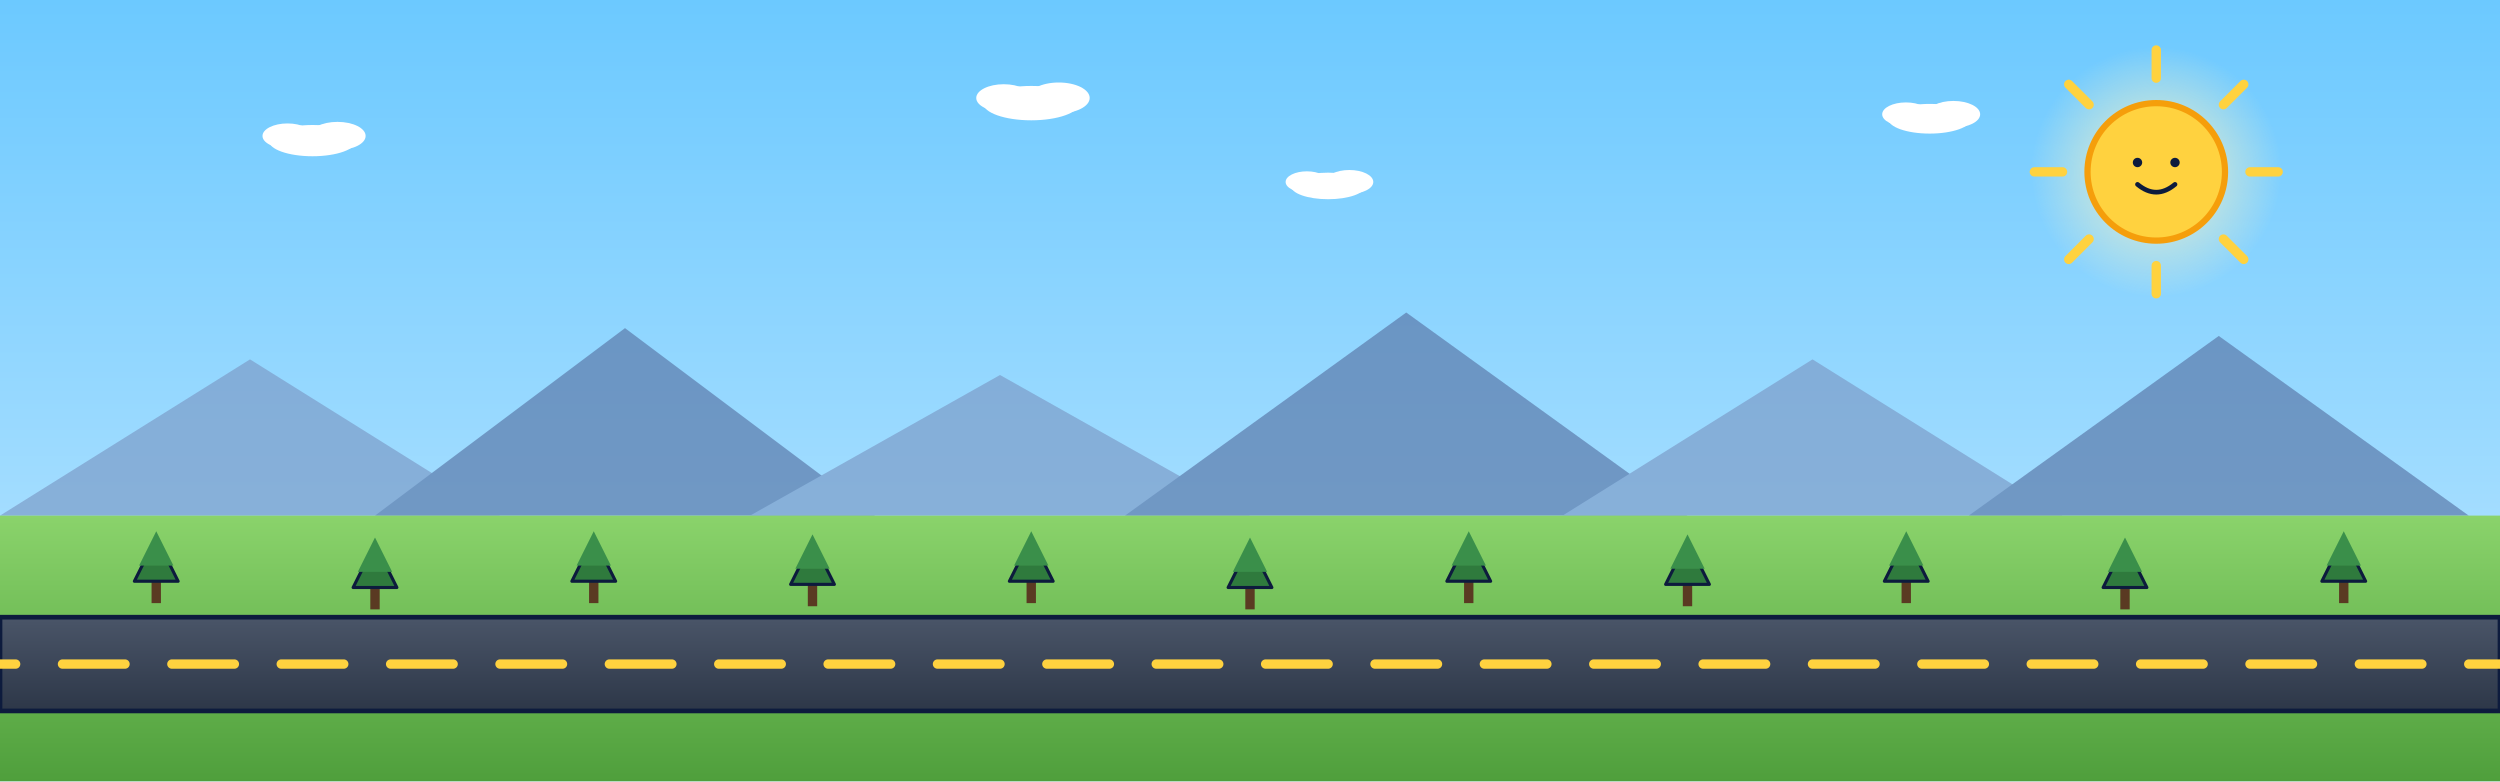
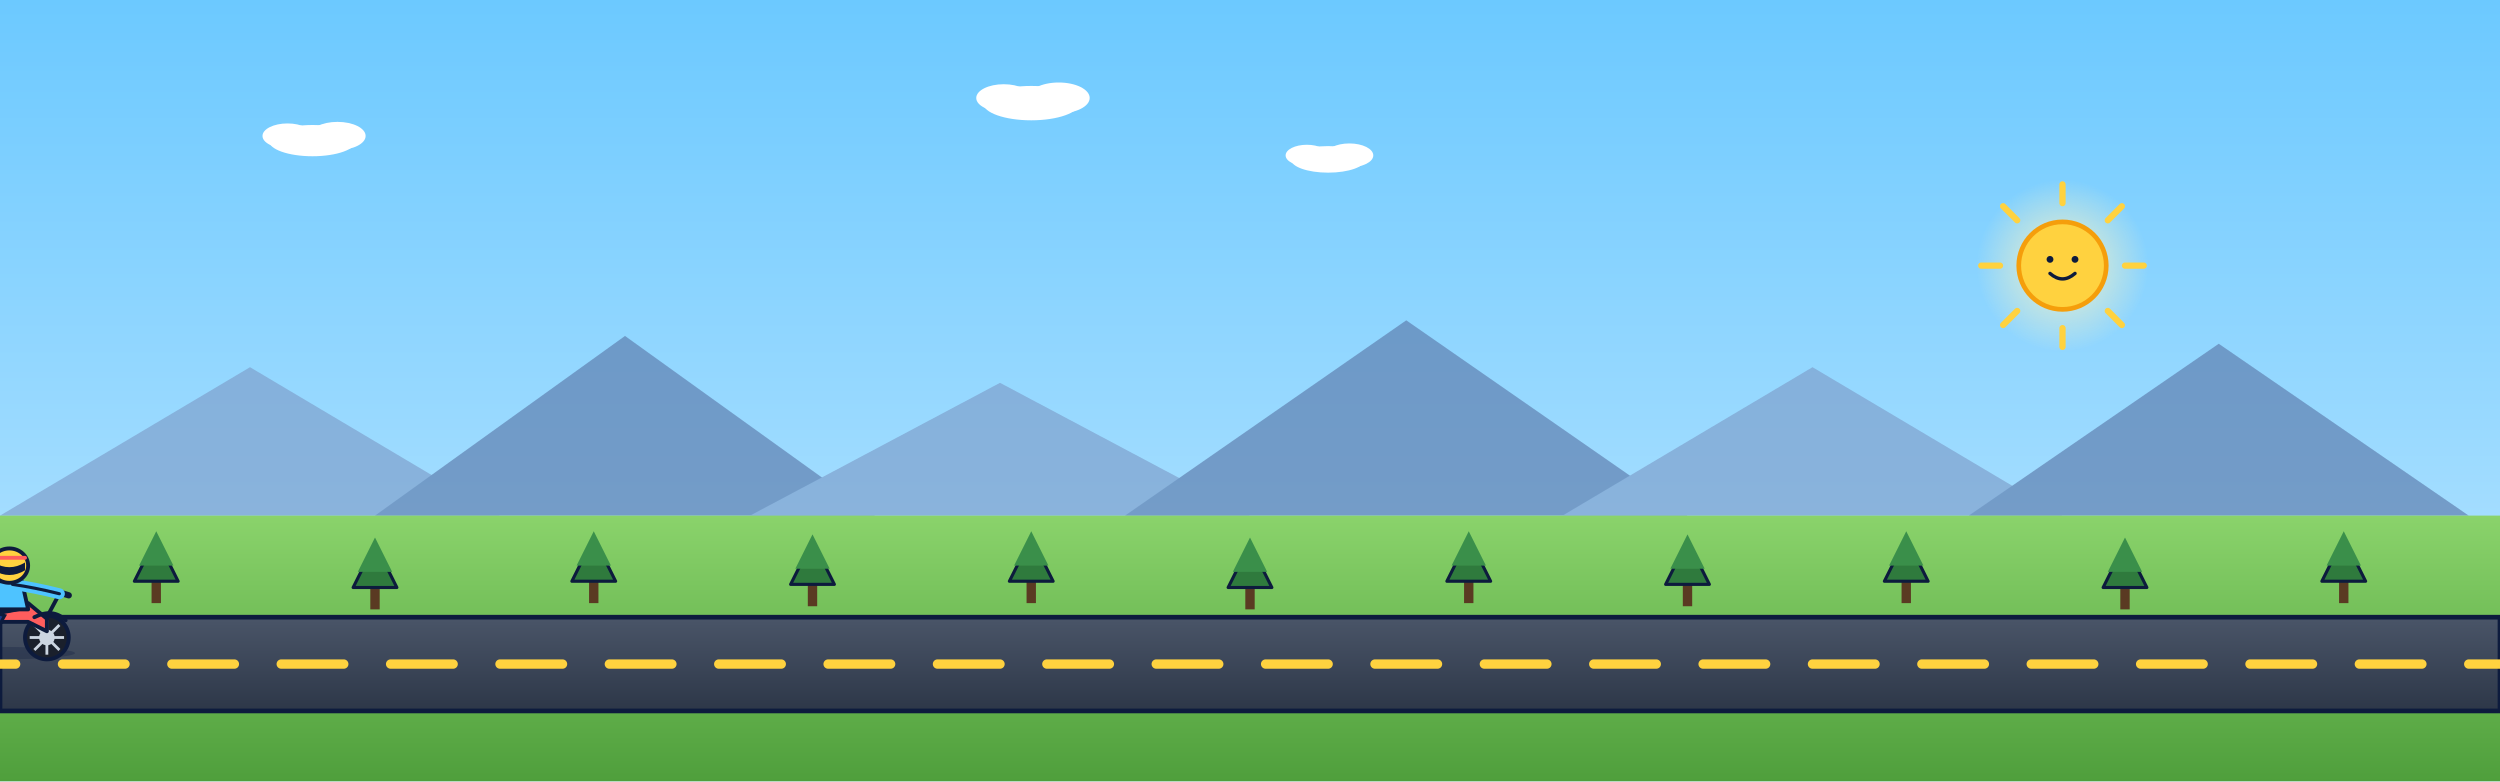
<svg xmlns="http://www.w3.org/2000/svg" viewBox="0 0 1600 500" preserveAspectRatio="xMidYMid slice">
  <defs>
    <linearGradient id="sky" x1="0" y1="0" x2="0" y2="1">
      <stop offset="0" stop-color="#6cc9ff" />
      <stop offset="1" stop-color="#bfe7ff" />
    </linearGradient>
    <linearGradient id="ground" x1="0" y1="0" x2="0" y2="1">
      <stop offset="0" stop-color="#8ad36b" />
      <stop offset="1" stop-color="#4f9f3c" />
    </linearGradient>
    <linearGradient id="road" x1="0" y1="0" x2="0" y2="1">
      <stop offset="0" stop-color="#4a5568" />
      <stop offset="1" stop-color="#2d3748" />
    </linearGradient>
    <radialGradient id="sunGlow" cx="0.5" cy="0.5" r="0.5">
      <stop offset="0" stop-color="#fff6c2" stop-opacity="0.9" />
      <stop offset="1" stop-color="#fff6c2" stop-opacity="0" />
    </radialGradient>
    <g id="tree">
      <rect x="-3" y="-6" width="6" height="14" fill="#5a3a22" />
      <polygon points="-14,-6 14,-6 0,-34" fill="#2f7a3d" stroke="#0d1b3d" stroke-width="2" stroke-linejoin="round" />
      <polygon points="-11,-16 11,-16 0,-38" fill="#3a8f4a" />
    </g>
    <g id="cloud" fill="#fff">
      <ellipse cx="0" cy="0" rx="28" ry="10" />
      <ellipse cx="-16" cy="-3" rx="16" ry="8" />
      <ellipse cx="16" cy="-3" rx="18" ry="9" />
    </g>
  </defs>
  <rect width="1600" height="500" fill="url(#sky)" />
-   <g transform="translate(1380,110)">
-     <circle r="80" fill="url(#sunGlow)" />
-     <g stroke="#ffd23f" stroke-width="6" stroke-linecap="round">
-       <line x1="0" y1="-60" x2="0" y2="-78" />
-       <line x1="0" y1="60" x2="0" y2="78" />
-       <line x1="-60" y1="0" x2="-78" y2="0" />
-       <line x1="60" y1="0" x2="78" y2="0" />
-       <line x1="-43" y1="-43" x2="-56" y2="-56" />
-       <line x1="43" y1="-43" x2="56" y2="-56" />
-       <line x1="-43" y1="43" x2="-56" y2="56" />
-       <line x1="43" y1="43" x2="56" y2="56" />
-       <animateTransform attributeName="transform" type="rotate" from="0" to="360" dur="40s" repeatCount="indefinite" />
+   <g transform="translate(1320,170)">
+     <circle r="55" fill="url(#sunGlow)" />
+     <g stroke="#ffd23f" stroke-width="4" stroke-linecap="round">
+       <line x1="0" y1="-40" x2="0" y2="-52" />
+       <line x1="0" y1="40" x2="0" y2="52" />
+       <line x1="-40" y1="0" x2="-52" y2="0" />
+       <line x1="40" y1="0" x2="52" y2="0" />
+       <line x1="-29" y1="-29" x2="-38" y2="-38" />
+       <line x1="29" y1="-29" x2="38" y2="-38" />
+       <line x1="-29" y1="29" x2="-38" y2="38" />
+       <line x1="29" y1="29" x2="38" y2="38" />
+       <animateTransform attributeName="transform" type="rotate" from="0" to="360" dur="50s" repeatCount="indefinite" />
    </g>
-     <circle r="44" fill="#ffd23f" stroke="#f59e0b" stroke-width="4" />
-     <circle cx="-12" cy="-6" r="3" fill="#0d1b3d" />
-     <circle cx="12" cy="-6" r="3" fill="#0d1b3d" />
-     <path d="M-12,8 Q0,18 12,8" stroke="#0d1b3d" stroke-width="3" stroke-linecap="round" fill="none" />
+     <circle r="28" fill="#ffd23f" stroke="#f59e0b" stroke-width="3" />
+     <circle cx="-8" cy="-4" r="2.2" fill="#0d1b3d" />
+     <circle cx="8" cy="-4" r="2.2" fill="#0d1b3d" />
+     <path d="M-8,5 Q0,12 8,5" stroke="#0d1b3d" stroke-width="2.2" stroke-linecap="round" fill="none" />
  </g>
-   <g>
-     <use href="#cloud" x="200" y="90">
-       <animate attributeName="x" from="1700" to="-100" dur="80s" repeatCount="indefinite" />
-     </use>
-     <use href="#cloud" x="600" y="60" transform="scale(1.1)">
-       <animate attributeName="x" from="1500" to="-100" dur="95s" repeatCount="indefinite" />
-     </use>
-     <use href="#cloud" x="1000" y="140" transform="scale(.85)">
-       <animate attributeName="x" from="1900" to="-100" dur="110s" repeatCount="indefinite" />
-     </use>
-     <use href="#cloud" x="1300" y="80" transform="scale(.95)">
-       <animate attributeName="x" from="1700" to="-100" dur="100s" repeatCount="indefinite" />
-     </use>
-   </g>
-   <g opacity=".7">
-     <polygon points="0,330 160,230 320,330" fill="#7c9cc9" />
-     <polygon points="240,330 400,210 560,330" fill="#5b7aab" />
-     <polygon points="480,330 640,240 800,330" fill="#7c9cc9" />
-     <polygon points="720,330 900,200 1080,330" fill="#5b7aab" />
-     <polygon points="1000,330 1160,230 1320,330" fill="#7c9cc9" />
-     <polygon points="1260,330 1420,215 1580,330" fill="#5b7aab" />
+   <use href="#cloud" x="200" y="90">
+     <animate attributeName="x" from="1700" to="-100" dur="90s" repeatCount="indefinite" />
+   </use>
+   <use href="#cloud" x="600" y="60" transform="scale(1.1)">
+     <animate attributeName="x" from="1500" to="-100" dur="100s" repeatCount="indefinite" />
+   </use>
+   <use href="#cloud" x="1000" y="120" transform="scale(.85)">
+     <animate attributeName="x" from="1900" to="-100" dur="120s" repeatCount="indefinite" />
+   </use>
+   <g opacity=".65">
+     <polygon points="0,330 160,235 320,330" fill="#7c9cc9" />
+     <polygon points="240,330 400,215 560,330" fill="#5b7aab" />
+     <polygon points="480,330 640,245 800,330" fill="#7c9cc9" />
+     <polygon points="720,330 900,205 1080,330" fill="#5b7aab" />
+     <polygon points="1000,330 1160,235 1320,330" fill="#7c9cc9" />
+     <polygon points="1260,330 1420,220 1580,330" fill="#5b7aab" />
  </g>
  <rect x="0" y="330" width="1600" height="170" fill="url(#ground)" />
  <g>
    <use href="#tree" x="100" y="378" />
    <use href="#tree" x="240" y="382" />
    <use href="#tree" x="380" y="378" />
    <use href="#tree" x="520" y="380" />
    <use href="#tree" x="660" y="378" />
    <use href="#tree" x="800" y="382" />
    <use href="#tree" x="940" y="378" />
    <use href="#tree" x="1080" y="380" />
    <use href="#tree" x="1220" y="378" />
    <use href="#tree" x="1360" y="382" />
    <use href="#tree" x="1500" y="378" />
    <animateTransform attributeName="transform" type="translate" from="0 0" to="-140 0" dur="9s" repeatCount="indefinite" />
  </g>
  <rect x="0" y="395" width="1600" height="60" fill="url(#road)" stroke="#0d1b3d" stroke-width="3" />
  <line x1="-100" y1="425" x2="1700" y2="425" stroke="#ffd23f" stroke-width="6" stroke-dasharray="40 30" stroke-linecap="round">
    <animate attributeName="stroke-dashoffset" from="0" to="-70" dur="0.9s" repeatCount="indefinite" />
  </line>
  <g>
-     <g transform="translate(-200,388)">
-       <ellipse cx="0" cy="32" rx="70" ry="6" fill="#0d1b3d" opacity=".3" />
-       <g transform="translate(-44,18)">
-         <circle r="22" fill="#1a202c" stroke="#0d1b3d" stroke-width="3" />
-         <circle r="8" fill="#cbd5e1" />
-         <g stroke="#cbd5e1" stroke-width="2.5">
-           <line x1="0" y1="-18" x2="0" y2="18" />
-           <line x1="-18" y1="0" x2="18" y2="0" />
-           <line x1="-13" y1="-13" x2="13" y2="13" />
-           <line x1="-13" y1="13" x2="13" y2="-13" />
-           <animateTransform attributeName="transform" type="rotate" from="0" to="360" dur="0.6s" repeatCount="indefinite" additive="sum" />
+     <g transform="translate(0,398)">
+       <ellipse cx="0" cy="20" rx="48" ry="4" fill="#0d1b3d" opacity=".3" />
+       <g transform="translate(-30,10)">
+         <circle r="14" fill="#1a202c" stroke="#0d1b3d" stroke-width="2.5" />
+         <circle r="5" fill="#cbd5e1" />
+         <g stroke="#cbd5e1" stroke-width="1.8">
+           <line x1="0" y1="-11" x2="0" y2="11" />
+           <line x1="-11" y1="0" x2="11" y2="0" />
+           <line x1="-8" y1="-8" x2="8" y2="8" />
+           <line x1="-8" y1="8" x2="8" y2="-8" />
+           <animateTransform attributeName="transform" type="rotate" from="0" to="360" dur="0.7s" repeatCount="indefinite" additive="sum" />
        </g>
      </g>
-       <g transform="translate(44,18)">
-         <circle r="22" fill="#1a202c" stroke="#0d1b3d" stroke-width="3" />
-         <circle r="8" fill="#cbd5e1" />
-         <g stroke="#cbd5e1" stroke-width="2.5">
-           <line x1="0" y1="-18" x2="0" y2="18" />
-           <line x1="-18" y1="0" x2="18" y2="0" />
-           <line x1="-13" y1="-13" x2="13" y2="13" />
-           <line x1="-13" y1="13" x2="13" y2="-13" />
-           <animateTransform attributeName="transform" type="rotate" from="0" to="360" dur="0.6s" repeatCount="indefinite" additive="sum" />
+       <g transform="translate(30,10)">
+         <circle r="14" fill="#1a202c" stroke="#0d1b3d" stroke-width="2.5" />
+         <circle r="5" fill="#cbd5e1" />
+         <g stroke="#cbd5e1" stroke-width="1.8">
+           <line x1="0" y1="-11" x2="0" y2="11" />
+           <line x1="-11" y1="0" x2="11" y2="0" />
+           <line x1="-8" y1="-8" x2="8" y2="8" />
+           <line x1="-8" y1="8" x2="8" y2="-8" />
+           <animateTransform attributeName="transform" type="rotate" from="0" to="360" dur="0.7s" repeatCount="indefinite" additive="sum" />
        </g>
      </g>
-       <path d="M-44,12 L-22,-6 L0,-14 L26,-14 L44,2 L44,12 L26,2 L4,2 L-22,8 Z" fill="#ff5d5d" stroke="#0d1b3d" stroke-width="3" stroke-linejoin="round" />
-       <path d="M-4,-14 L22,-18 L28,-10 L4,-6 Z" fill="#ffd23f" stroke="#0d1b3d" stroke-width="2.5" stroke-linejoin="round" />
-       <path d="M-6,-10 L22,-14 L26,-10 L0,-6 Z" fill="#0d1b3d" />
-       <path d="M30,-2 Q48,-10 60,0" stroke="#0d1b3d" stroke-width="3" fill="none" stroke-linecap="round" />
-       <path d="M-62,4 Q-52,-6 -44,-6" stroke="#0d1b3d" stroke-width="3" fill="none" stroke-linecap="round" />
-       <line x1="44" y1="0" x2="54" y2="-22" stroke="#0d1b3d" stroke-width="3" stroke-linecap="round" />
-       <line x1="48" y1="-24" x2="62" y2="-20" stroke="#0d1b3d" stroke-width="5" stroke-linecap="round" />
-       <path d="M-6,-8 L-14,12 L-8,14 L4,-6 Z" fill="#1e3a8a" stroke="#0d1b3d" stroke-width="2.5" />
-       <path d="M-8,-32 L-14,-10 L24,-10 L18,-32 Z" fill="#4ec3ff" stroke="#0d1b3d" stroke-width="3" stroke-linejoin="round" />
-       <path d="M10,-30 Q28,-28 48,-22" stroke="#4ec3ff" stroke-width="9" stroke-linecap="round" fill="none" />
-       <path d="M10,-30 Q28,-28 48,-22" stroke="#0d1b3d" stroke-width="2.5" stroke-linecap="round" fill="none" />
-       <circle cx="6" cy="-42" r="15" fill="#ffd23f" stroke="#0d1b3d" stroke-width="3" />
-       <path d="M-5,-46 Q6,-38 19,-46 L19,-39 Q6,-31 -5,-39 Z" fill="#0d1b3d" />
-       <path d="M-7,-48 L19,-48" stroke="#ff5d5d" stroke-width="3" stroke-linecap="round" />
-       <g stroke="#fff" stroke-width="3" stroke-linecap="round" opacity=".85">
-         <line x1="-72" y1="-14" x2="-100" y2="-12">
+       <path d="M-30,4 L-14,-6 L0,-12 L18,-12 L30,-2 L30,6 L18,0 L2,0 L-14,4 Z" fill="#ff5d5d" stroke="#0d1b3d" stroke-width="2.5" stroke-linejoin="round" />
+       <path d="M-2,-12 L14,-15 L18,-9 L2,-6 Z" fill="#ffd23f" stroke="#0d1b3d" stroke-width="2" stroke-linejoin="round" />
+       <path d="M-4,-8 L14,-11 L17,-8 L0,-5 Z" fill="#0d1b3d" />
+       <path d="M22,-3 Q34,-9 42,-1" stroke="#0d1b3d" stroke-width="2.5" fill="none" stroke-linecap="round" />
+       <path d="M-44,2 Q-36,-6 -30,-6" stroke="#0d1b3d" stroke-width="2.5" fill="none" stroke-linecap="round" />
+       <line x1="30" y1="-3" x2="38" y2="-18" stroke="#0d1b3d" stroke-width="2.5" stroke-linecap="round" />
+       <line x1="34" y1="-20" x2="44" y2="-17" stroke="#0d1b3d" stroke-width="4" stroke-linecap="round" />
+       <path d="M-4,-6 L-10,8 L-5,10 L3,-4 Z" fill="#1e3a8a" stroke="#0d1b3d" stroke-width="2" />
+       <path d="M-6,-26 L-10,-8 L18,-8 L14,-26 Z" fill="#4ec3ff" stroke="#0d1b3d" stroke-width="2.5" stroke-linejoin="round" />
+       <path d="M8,-24 Q22,-22 38,-18" stroke="#4ec3ff" stroke-width="7" stroke-linecap="round" fill="none" />
+       <path d="M8,-24 Q22,-22 38,-18" stroke="#0d1b3d" stroke-width="2" stroke-linecap="round" fill="none" />
+       <rect x="2" y="-31" width="8" height="6" fill="#f5c896" />
+       <ellipse cx="6" cy="-36" rx="12" ry="11" fill="#ffd23f" stroke="#0d1b3d" stroke-width="2.5" />
+       <path d="M-4,-38 Q6,-32 16,-38 L16,-33 Q6,-27 -4,-33 Z" fill="#0d1b3d" />
+       <path d="M-5,-41 L16,-41" stroke="#ff5d5d" stroke-width="2.5" stroke-linecap="round" />
+       <g stroke="#fff" stroke-width="2.5" stroke-linecap="round" opacity=".85">
+         <line x1="-50" y1="-12" x2="-72" y2="-10">
          <animate attributeName="opacity" values="0;.9;0" dur="0.5s" repeatCount="indefinite" />
        </line>
-         <line x1="-74" y1="0" x2="-108" y2="2">
+         <line x1="-52" y1="-2" x2="-78" y2="0">
          <animate attributeName="opacity" values=".9;0;.9" dur="0.5s" repeatCount="indefinite" />
        </line>
-         <line x1="-72" y1="14" x2="-96" y2="16">
+         <line x1="-50" y1="8" x2="-70" y2="10">
          <animate attributeName="opacity" values="0;.9;0" dur="0.55s" repeatCount="indefinite" />
        </line>
      </g>
      <animateTransform attributeName="transform" type="translate" values="0 0; 0 -2; 0 0; 0 -1; 0 0" dur="0.7s" repeatCount="indefinite" additive="sum" />
    </g>
-     <animateTransform attributeName="transform" type="translate" values="0 0; 2000 0" dur="14s" repeatCount="indefinite" />
+     <animateTransform attributeName="transform" type="translate" from="-150 0" to="1750 0" dur="14s" repeatCount="indefinite" />
  </g>
</svg>
